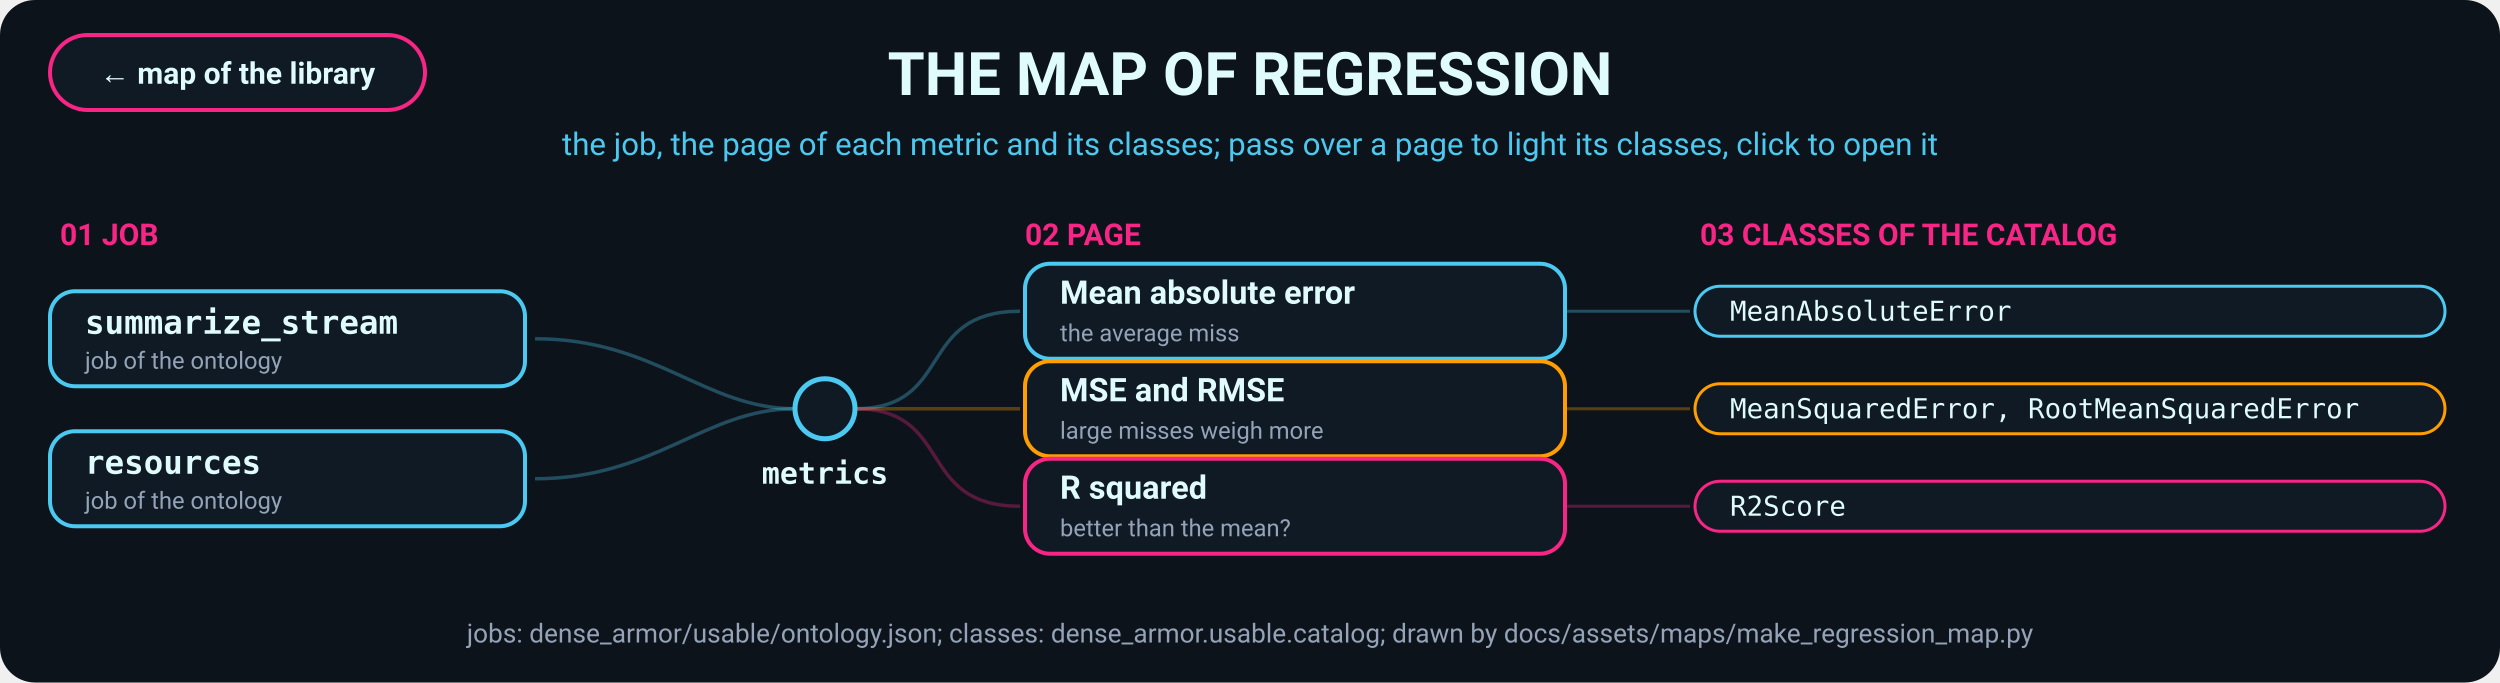
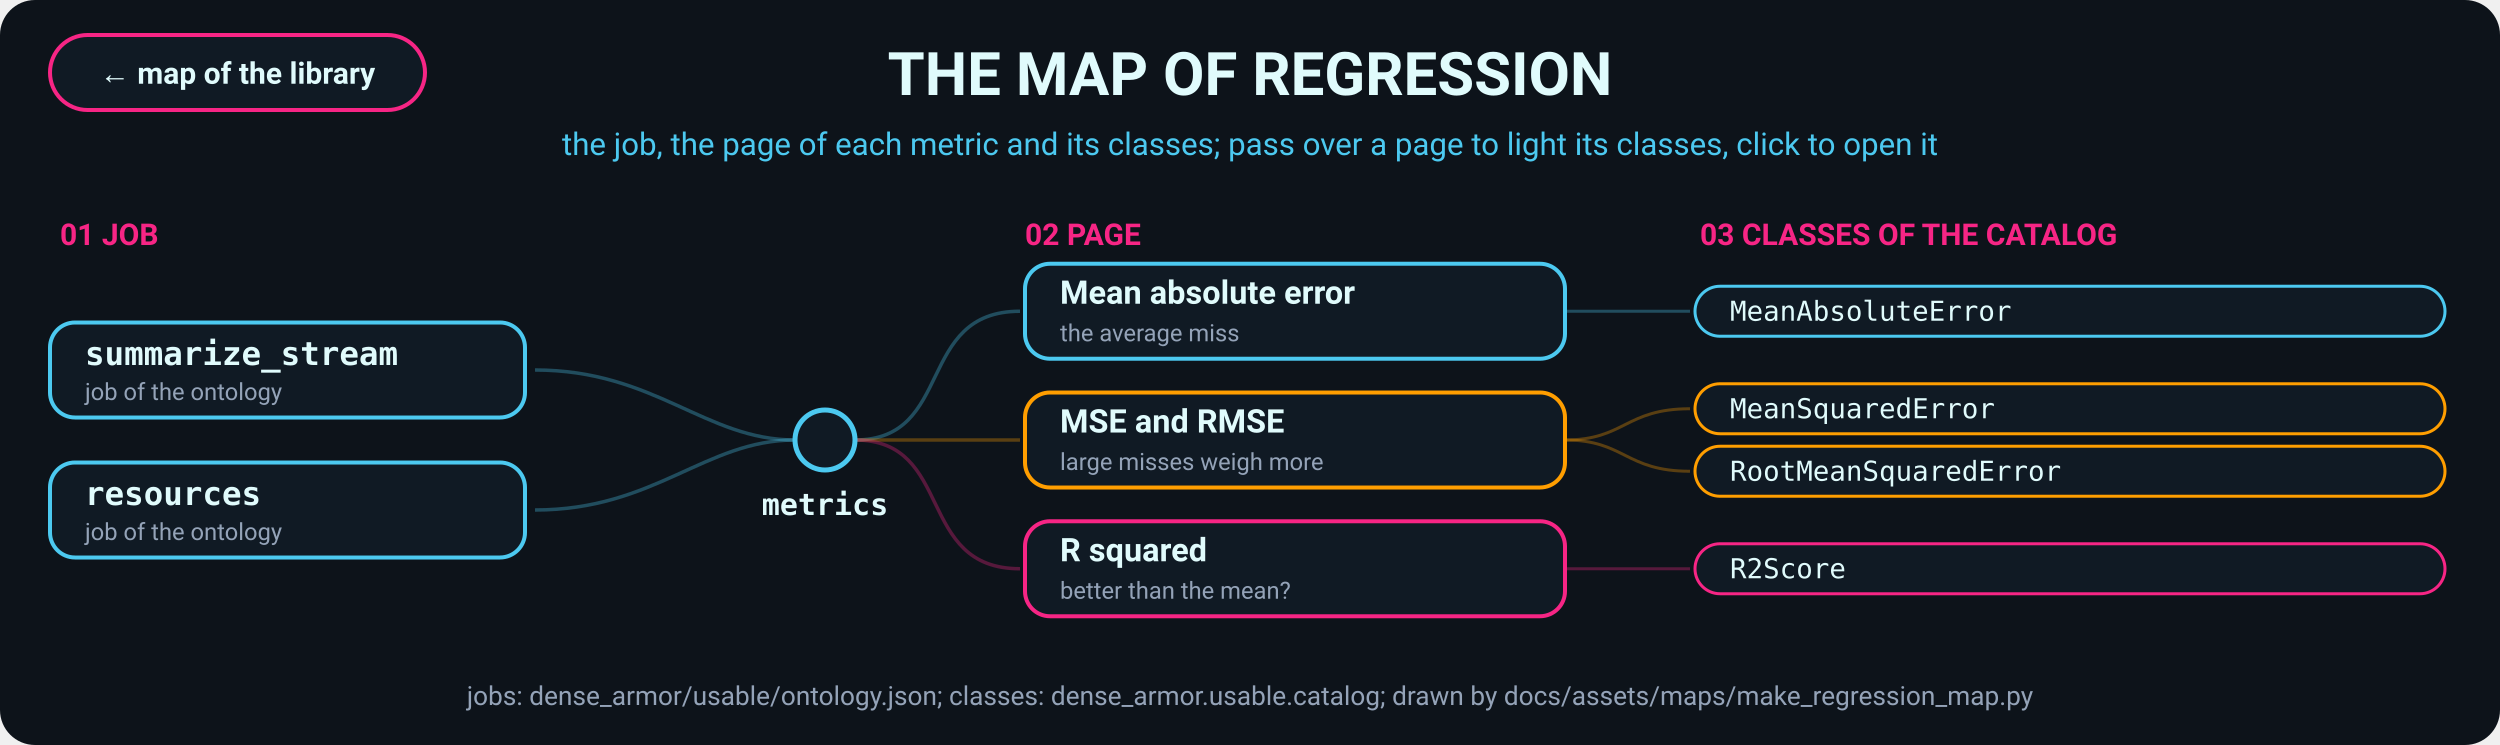
- <svg xmlns="http://www.w3.org/2000/svg" viewBox="0 0 1000 273" width="100%" role="img" aria-label="The map of regression">
+ <svg xmlns="http://www.w3.org/2000/svg" viewBox="0 0 1000 298" width="100%" role="img" aria-label="The map of regression">
  <style>text{font-family:system-ui,-apple-system,'Segoe UI',Roboto,Arial,sans-serif}.m{font-family:ui-monospace,Menlo,Consolas,monospace}.e{opacity:.32;transition:opacity .15s}.net:hover .e{opacity:.06}.net .pg:hover .e{opacity:1;stroke-width:2.2}a:hover .card{fill:#17303f;stroke-width:2.4}a:hover text.dn{fill:#ffffff}.back:hover .card{fill:#17303f}</style>
-   <rect width="1000" height="273" fill="#0d131a" rx="14" />
+   <rect width="1000" height="298" fill="#0d131a" rx="14" />
  <text x="500" y="38" fill="#e0fbfc" font-size="24" font-weight="700" text-anchor="middle">THE MAP OF REGRESSION</text>
  <text x="500" y="62" fill="#4cc9f0" font-size="12.5" text-anchor="middle">the job, the page of each metric and its classes; pass over a page to light its classes, click to open it</text>
  <a class="back" href="../../#the-library-folder-by-folder" target="_top">
    <rect class="card" x="20" y="14" width="150" height="30" rx="15" fill="#101a24" stroke="#f72585" stroke-width="1.6" />
    <text class="dn" x="95" y="33.5" fill="#e0fbfc" font-size="12" font-weight="700" text-anchor="middle">← map of the library</text>
  </a>
  <text x="24" y="98" fill="#f72585" font-size="12" font-weight="700">01  JOB</text>
  <text x="410" y="98" fill="#f72585" font-size="12" font-weight="700">02  PAGE</text>
  <text x="680" y="98" fill="#f72585" font-size="12" font-weight="700">03  CLASSES OF THE CATALOG</text>
  <g class="net">
-     <path class="e" d="M214,135.5 C262,135.5 282,163.5 318,163.5" fill="none" stroke="#4cc9f0" stroke-width="1.4" />
-     <path class="e" d="M214,191.5 C262,191.5 282,163.5 318,163.5" fill="none" stroke="#4cc9f0" stroke-width="1.4" />
+     <path class="e" d="M214,148.0 C262,148.0 282,176.0 318,176.0" fill="none" stroke="#4cc9f0" stroke-width="1.4" />
+     <path class="e" d="M214,204.0 C262,204.0 282,176.0 318,176.0" fill="none" stroke="#4cc9f0" stroke-width="1.4" />
    <g class="pg">
-       <path class="e" d="M342,163.5 C382,163.5 366,124.5 408,124.5" fill="none" stroke="#4cc9f0" stroke-width="1.4" />
+       <path class="e" d="M342,176.0 C382,176.0 366,124.5 408,124.5" fill="none" stroke="#4cc9f0" stroke-width="1.4" />
      <path class="e" d="M626,124.5 C650,124.5 650,124.5 676,124.5" fill="none" stroke="#4cc9f0" stroke-width="1.2" />
    </g>
    <g class="pg">
-       <path class="e" d="M342,163.5 C382,163.5 366,163.5 408,163.5" fill="none" stroke="#ff9e00" stroke-width="1.4" />
-       <path class="e" d="M626,163.5 C650,163.5 650,163.5 676,163.5" fill="none" stroke="#ff9e00" stroke-width="1.2" />
+       <path class="e" d="M342,176.0 C382,176.0 366,176.0 408,176.0" fill="none" stroke="#ff9e00" stroke-width="1.4" />
+       <path class="e" d="M626,176.0 C650,176.0 650,163.5 676,163.5" fill="none" stroke="#ff9e00" stroke-width="1.2" />
+       <path class="e" d="M626,176.0 C650,176.0 650,188.5 676,188.5" fill="none" stroke="#ff9e00" stroke-width="1.2" />
    </g>
    <g class="pg">
-       <path class="e" d="M342,163.5 C382,163.5 366,202.5 408,202.5" fill="none" stroke="#f72585" stroke-width="1.4" />
-       <path class="e" d="M626,202.5 C650,202.5 650,202.5 676,202.5" fill="none" stroke="#f72585" stroke-width="1.2" />
+       <path class="e" d="M342,176.0 C382,176.0 366,227.5 408,227.5" fill="none" stroke="#f72585" stroke-width="1.4" />
+       <path class="e" d="M626,227.5 C650,227.5 650,227.5 676,227.5" fill="none" stroke="#f72585" stroke-width="1.2" />
    </g>
  </g>
  <a href="../../#the-library-folder-by-folder" target="_top">
-     <rect class="card" x="20" y="116.5" width="190" height="38" rx="10" fill="#101a24" stroke="#4cc9f0" stroke-width="1.6" />
-     <text class="dn m" x="34" y="133.5" fill="#e0fbfc" font-size="13" font-weight="700">summarize_stream</text>
-     <text x="34" y="147.5" fill="#94a3b8" font-size="9.5">job of the ontology</text>
+     <rect class="card" x="20" y="129.0" width="190" height="38" rx="10" fill="#101a24" stroke="#4cc9f0" stroke-width="1.6" />
+     <text class="dn m" x="34" y="146.0" fill="#e0fbfc" font-size="13" font-weight="700">summarize_stream</text>
+     <text x="34" y="160.0" fill="#94a3b8" font-size="9.5">job of the ontology</text>
  </a>
  <a href="../../#the-library-folder-by-folder" target="_top">
-     <rect class="card" x="20" y="172.5" width="190" height="38" rx="10" fill="#101a24" stroke="#4cc9f0" stroke-width="1.6" />
-     <text class="dn m" x="34" y="189.5" fill="#e0fbfc" font-size="13" font-weight="700">resources</text>
-     <text x="34" y="203.5" fill="#94a3b8" font-size="9.5">job of the ontology</text>
+     <rect class="card" x="20" y="185.0" width="190" height="38" rx="10" fill="#101a24" stroke="#4cc9f0" stroke-width="1.6" />
+     <text class="dn m" x="34" y="202.0" fill="#e0fbfc" font-size="13" font-weight="700">resources</text>
+     <text x="34" y="216.0" fill="#94a3b8" font-size="9.5">job of the ontology</text>
  </a>
-   <circle cx="330" cy="163.5" r="12" fill="#101a24" stroke="#4cc9f0" stroke-width="2" />
-   <text class="m" x="330" y="193.5" fill="#e0fbfc" font-size="12" font-weight="700" text-anchor="middle">metrics</text>
+   <circle cx="330" cy="176.0" r="12" fill="#101a24" stroke="#4cc9f0" stroke-width="2" />
+   <text class="m" x="330" y="206.0" fill="#e0fbfc" font-size="12" font-weight="700" text-anchor="middle">metrics</text>
  <a href="../../metrics/regression/mae/" target="_top">
    <rect class="card" x="410" y="105.5" width="216" height="38" rx="10" fill="#101a24" stroke="#4cc9f0" stroke-width="1.6" />
    <text class="dn" x="424" y="121.5" fill="#e0fbfc" font-size="13" font-weight="700">Mean absolute error</text>
    <text x="424" y="136.5" fill="#94a3b8" font-size="9.5">the average miss</text>
  </a>
  <a href="../../metrics/regression/mae/" target="_top">
    <rect class="card" x="678" y="114.5" width="300" height="20" rx="10" fill="#101a24" stroke="#4cc9f0" stroke-width="1.2" />
    <text class="dn m" x="692" y="128.3" fill="#e0fbfc" font-size="11">MeanAbsoluteError</text>
  </a>
  <a href="../../metrics/regression/mse_rmse/" target="_top">
-     <rect class="card" x="410" y="144.5" width="216" height="38" rx="10" fill="#101a24" stroke="#ff9e00" stroke-width="1.6" />
-     <text class="dn" x="424" y="160.5" fill="#e0fbfc" font-size="13" font-weight="700">MSE and RMSE</text>
-     <text x="424" y="175.5" fill="#94a3b8" font-size="9.5">large misses weigh more</text>
+     <rect class="card" x="410" y="157.0" width="216" height="38" rx="10" fill="#101a24" stroke="#ff9e00" stroke-width="1.6" />
+     <text class="dn" x="424" y="173.0" fill="#e0fbfc" font-size="13" font-weight="700">MSE and RMSE</text>
+     <text x="424" y="188.0" fill="#94a3b8" font-size="9.5">large misses weigh more</text>
  </a>
  <a href="../../metrics/regression/mse_rmse/" target="_top">
    <rect class="card" x="678" y="153.5" width="300" height="20" rx="10" fill="#101a24" stroke="#ff9e00" stroke-width="1.2" />
-     <text class="dn m" x="692" y="167.3" fill="#e0fbfc" font-size="11">MeanSquaredError, RootMeanSquaredError</text>
+     <text class="dn m" x="692" y="167.3" fill="#e0fbfc" font-size="11">MeanSquaredError</text>
+   </a>
+   <a href="../../metrics/regression/mse_rmse/" target="_top">
+     <rect class="card" x="678" y="178.5" width="300" height="20" rx="10" fill="#101a24" stroke="#ff9e00" stroke-width="1.2" />
+     <text class="dn m" x="692" y="192.3" fill="#e0fbfc" font-size="11">RootMeanSquaredError</text>
  </a>
  <a href="../../metrics/regression/r2/" target="_top">
-     <rect class="card" x="410" y="183.5" width="216" height="38" rx="10" fill="#101a24" stroke="#f72585" stroke-width="1.6" />
-     <text class="dn" x="424" y="199.5" fill="#e0fbfc" font-size="13" font-weight="700">R squared</text>
-     <text x="424" y="214.5" fill="#94a3b8" font-size="9.5">better than the mean?</text>
+     <rect class="card" x="410" y="208.5" width="216" height="38" rx="10" fill="#101a24" stroke="#f72585" stroke-width="1.6" />
+     <text class="dn" x="424" y="224.5" fill="#e0fbfc" font-size="13" font-weight="700">R squared</text>
+     <text x="424" y="239.5" fill="#94a3b8" font-size="9.5">better than the mean?</text>
  </a>
  <a href="../../metrics/regression/r2/" target="_top">
-     <rect class="card" x="678" y="192.5" width="300" height="20" rx="10" fill="#101a24" stroke="#f72585" stroke-width="1.2" />
-     <text class="dn m" x="692" y="206.3" fill="#e0fbfc" font-size="11">R2Score</text>
+     <rect class="card" x="678" y="217.5" width="300" height="20" rx="10" fill="#101a24" stroke="#f72585" stroke-width="1.2" />
+     <text class="dn m" x="692" y="231.3" fill="#e0fbfc" font-size="11">R2Score</text>
  </a>
-   <text x="500" y="257" fill="#94a3b8" font-size="10.5" text-anchor="middle">jobs: dense_armor/usable/ontology.json; classes: dense_armor.usable.catalog; drawn by docs/assets/maps/make_regression_map.py</text>
+   <text x="500" y="282" fill="#94a3b8" font-size="10.5" text-anchor="middle">jobs: dense_armor/usable/ontology.json; classes: dense_armor.usable.catalog; drawn by docs/assets/maps/make_regression_map.py</text>
</svg>
